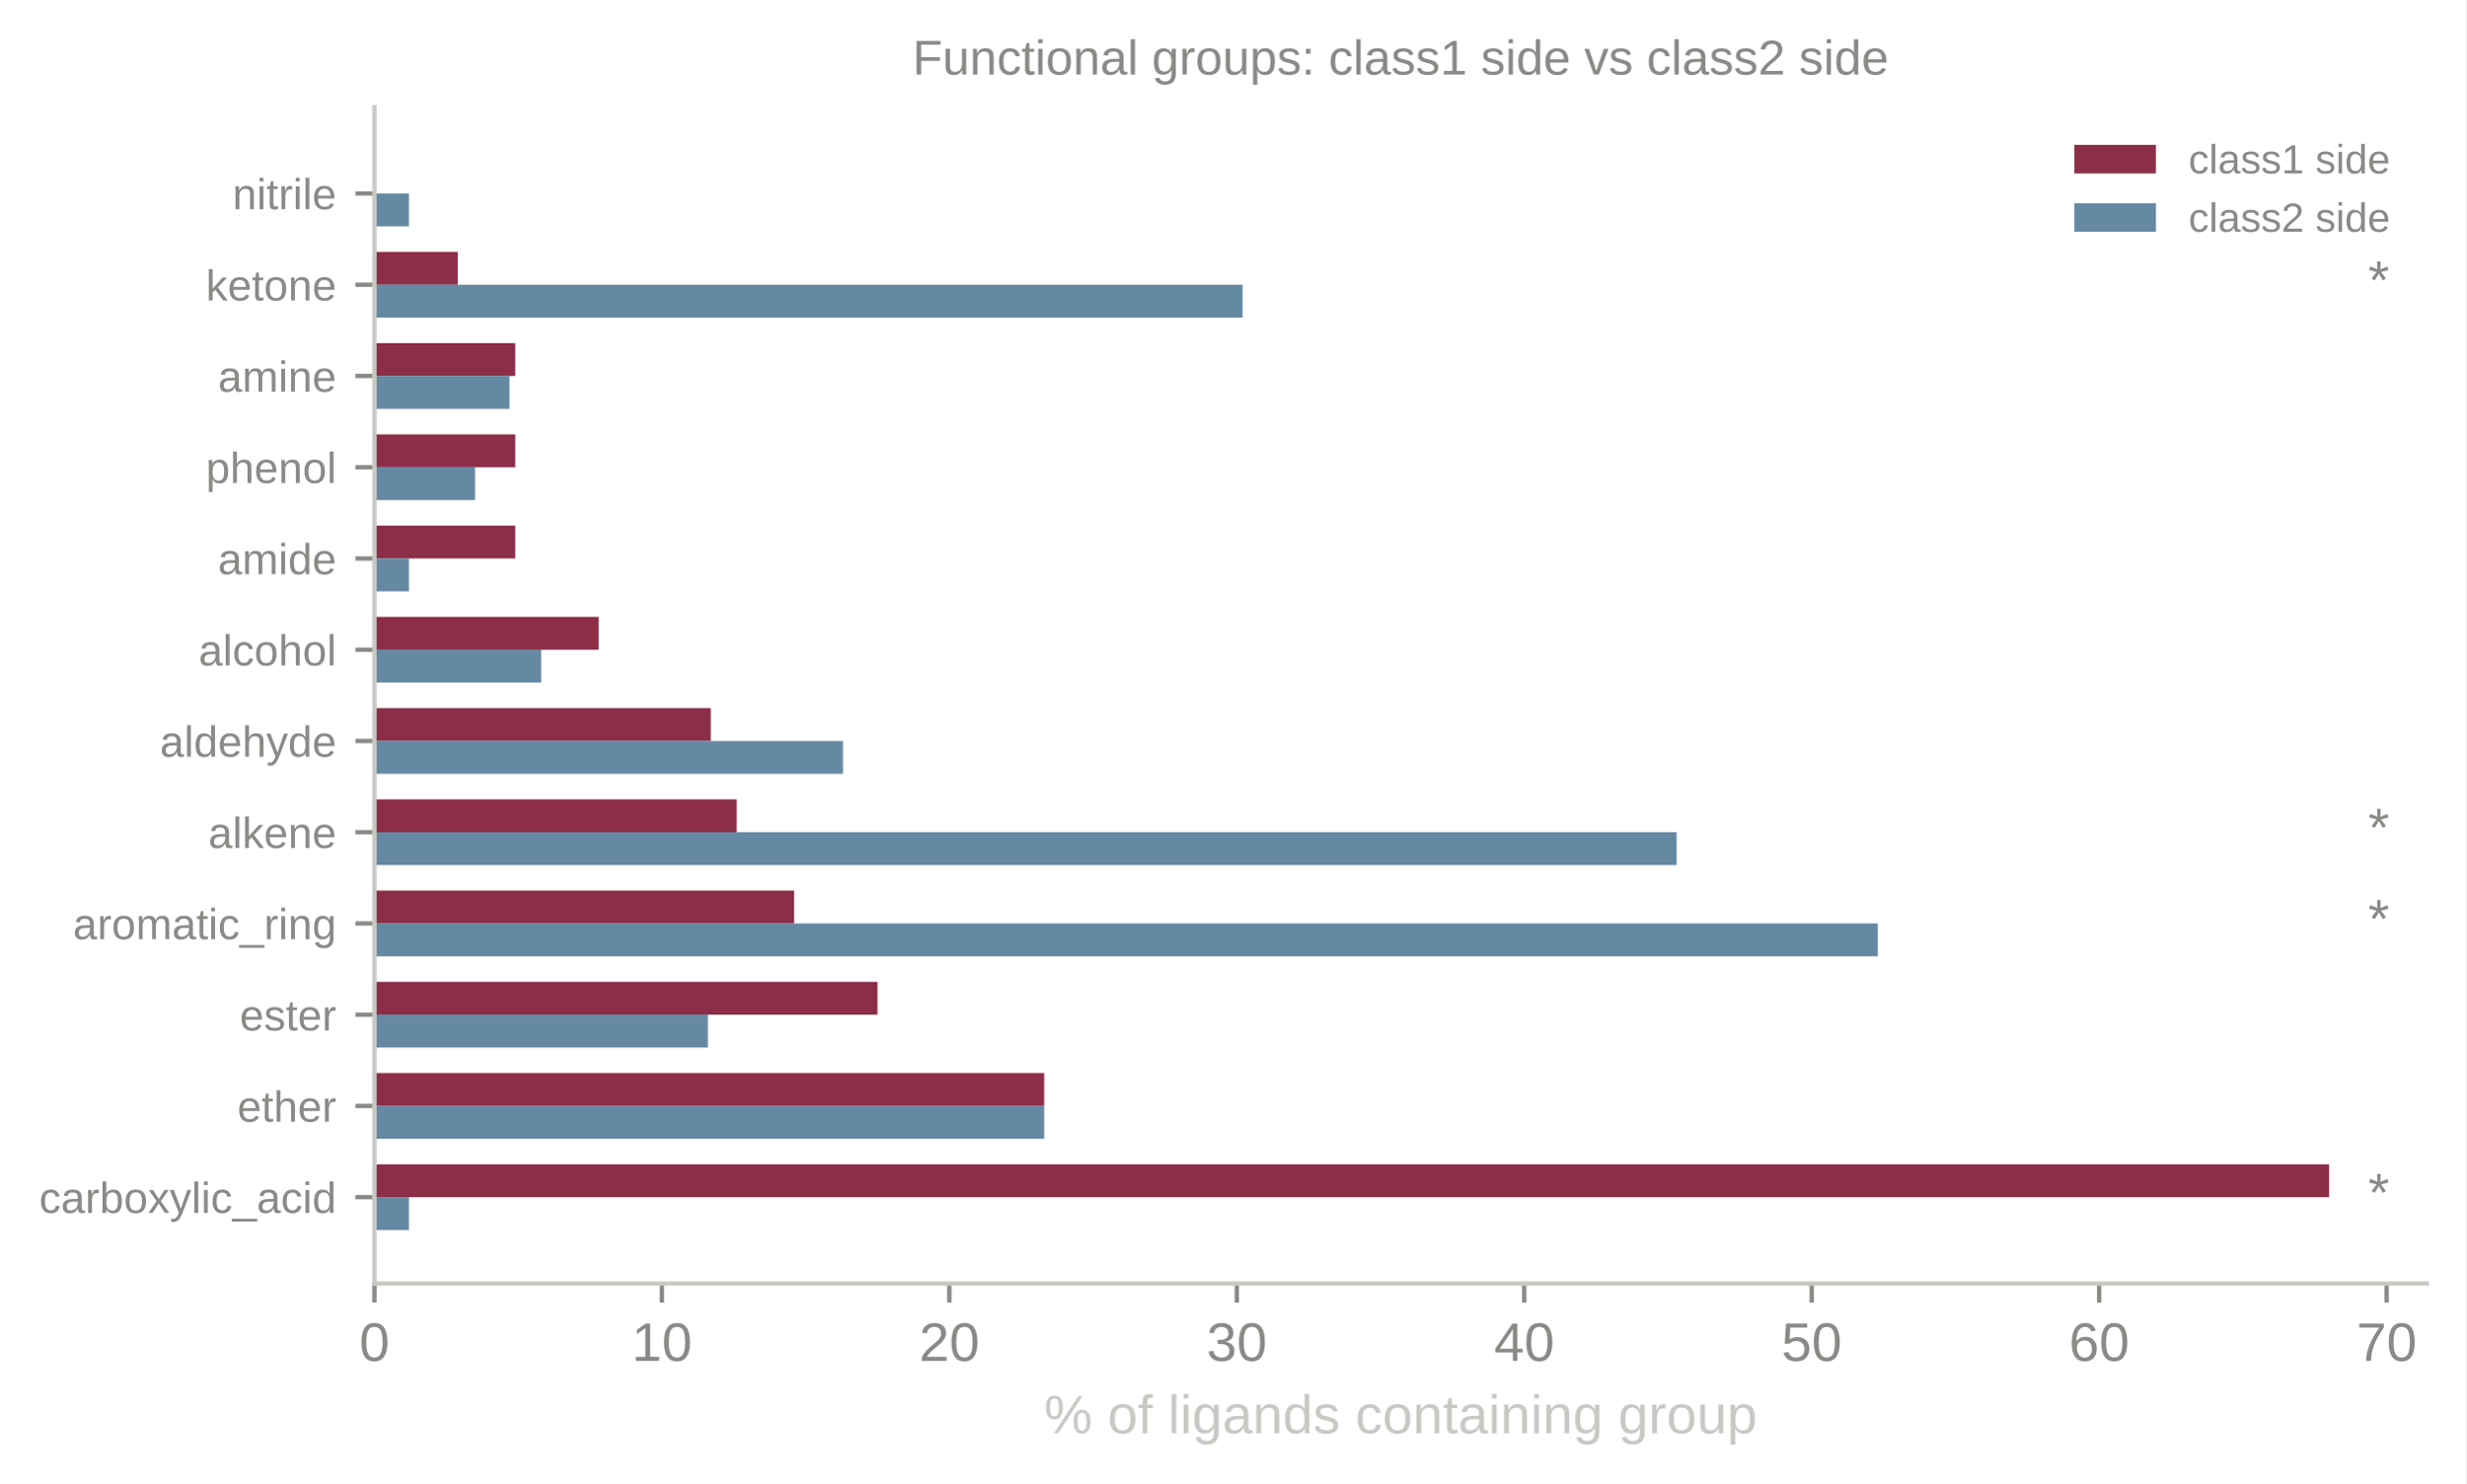
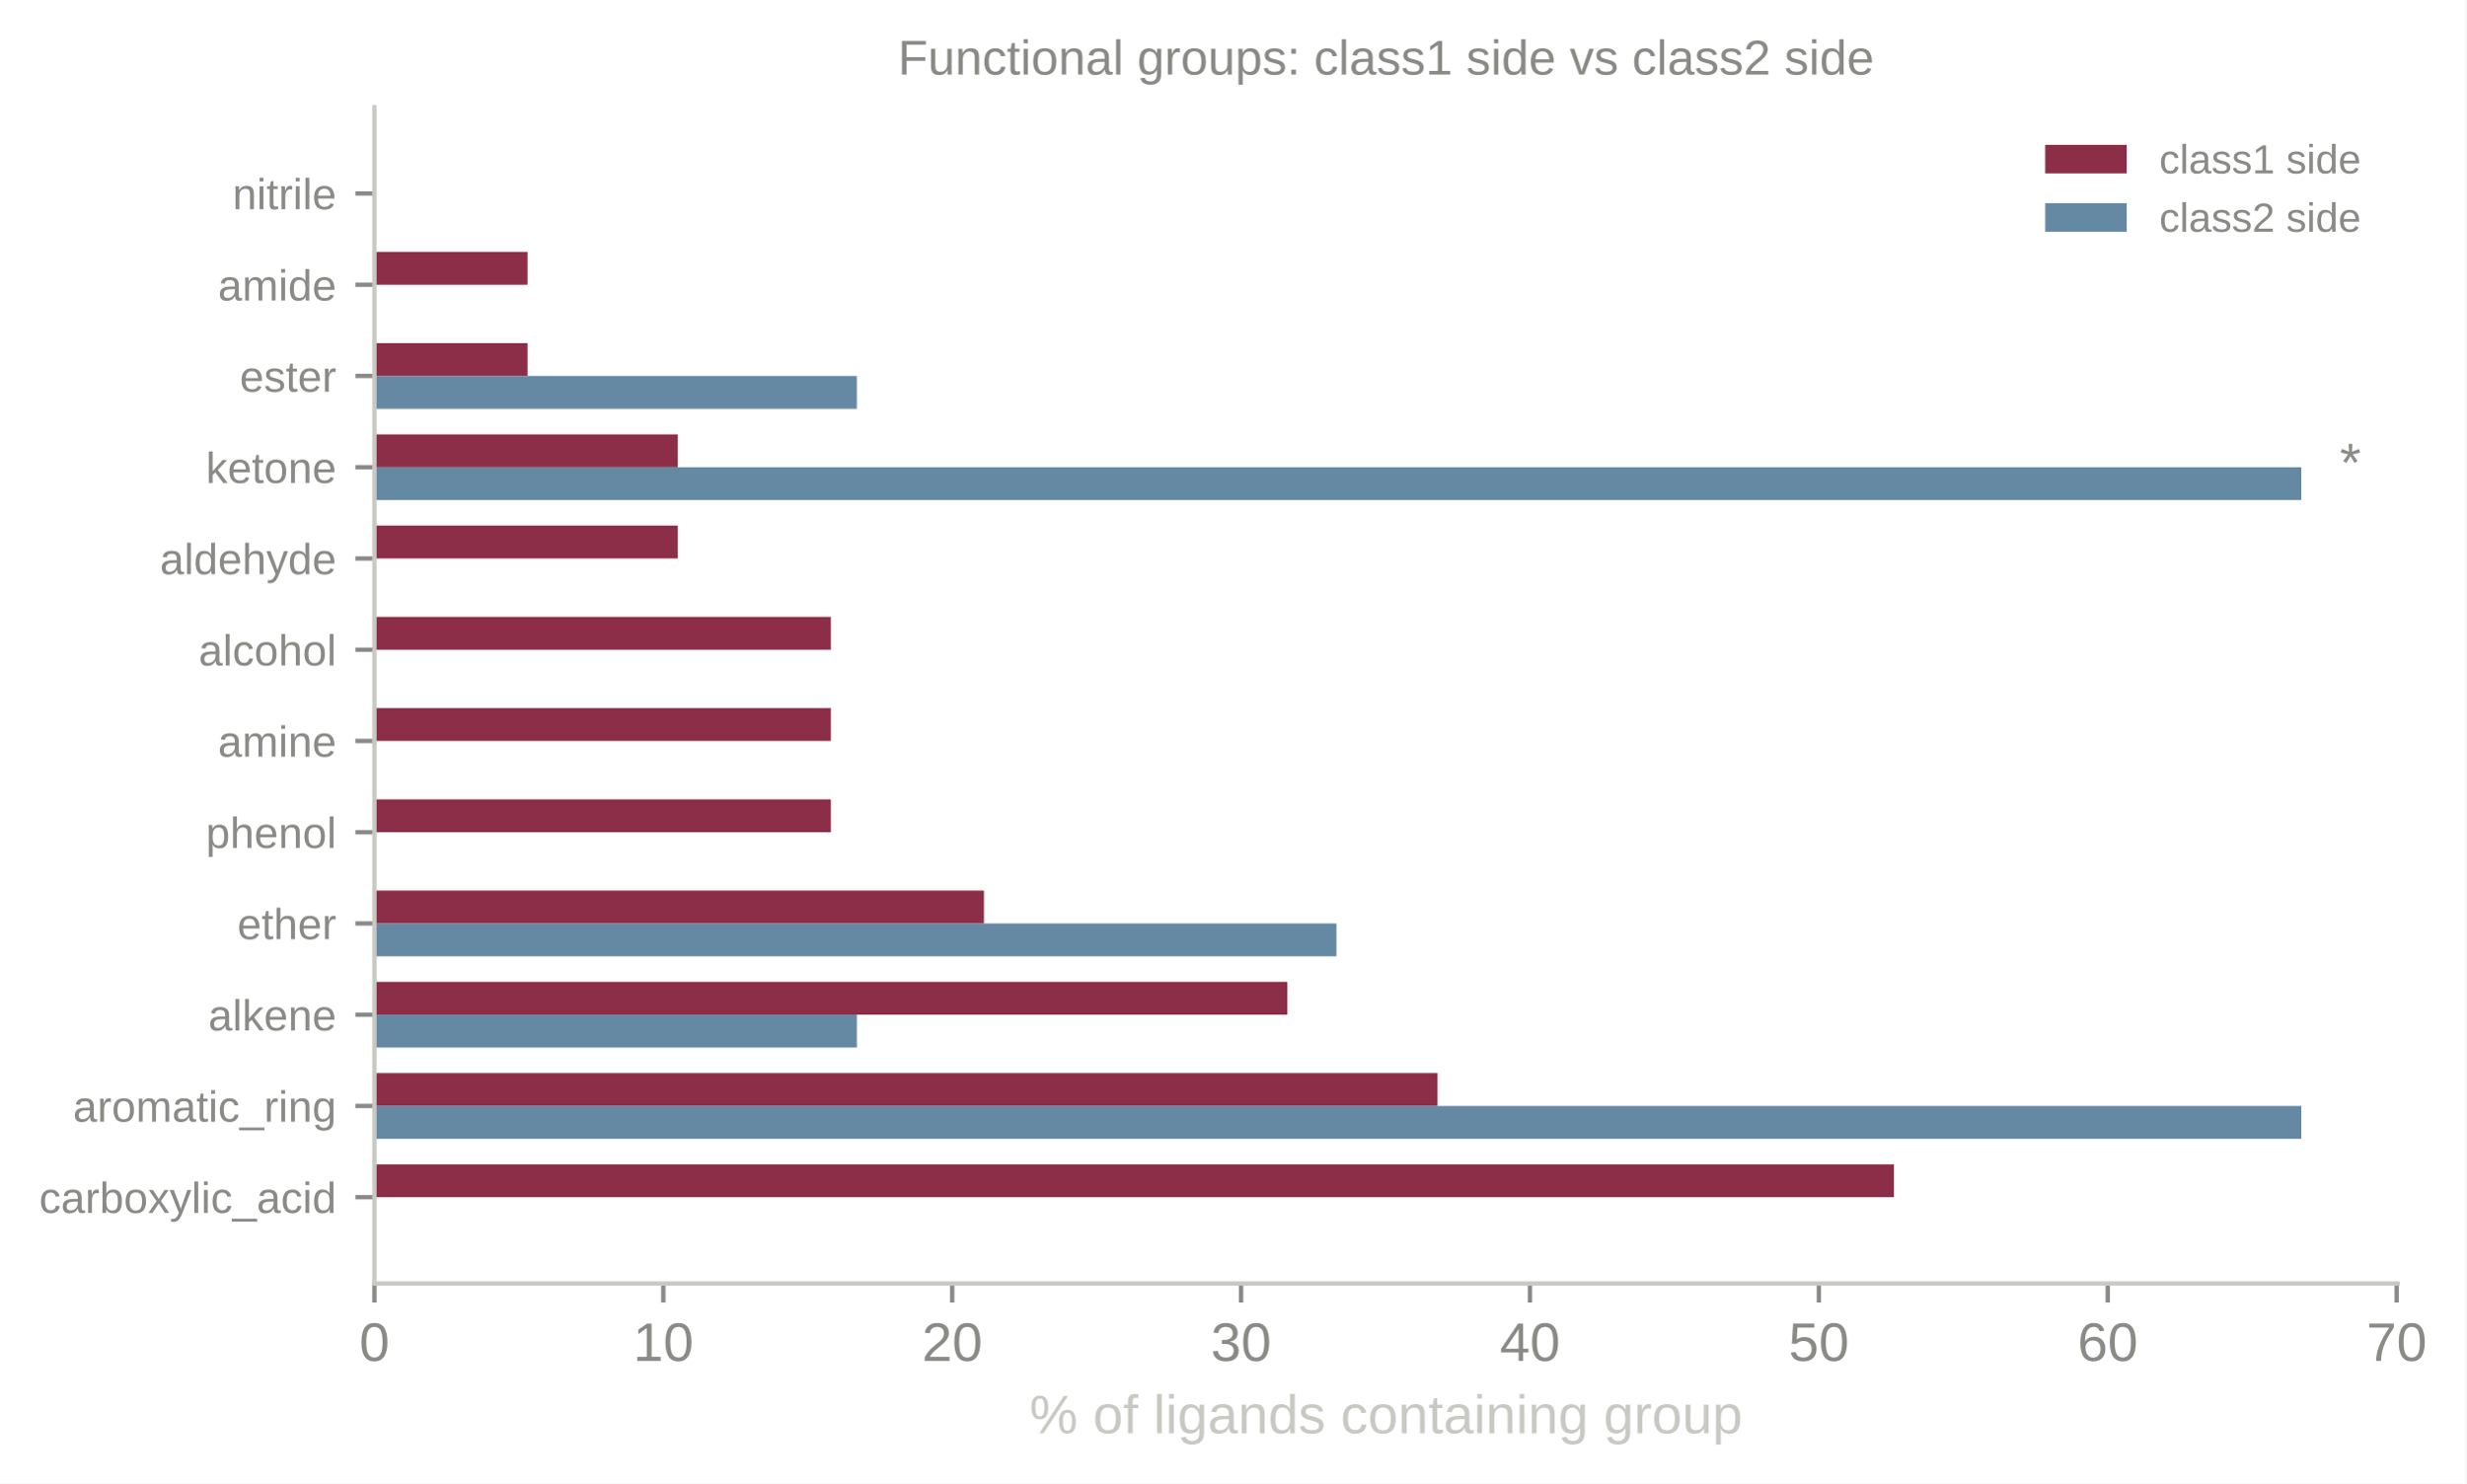
- <svg xmlns="http://www.w3.org/2000/svg" xmlns:xlink="http://www.w3.org/1999/xlink" width="453.719pt" height="273.086pt" viewBox="0 0 453.719 273.086" version="1.1">
+ <svg xmlns="http://www.w3.org/2000/svg" xmlns:xlink="http://www.w3.org/1999/xlink" width="453.722pt" height="273.086pt" viewBox="0 0 453.722 273.086" version="1.1">
  <defs>
    <style type="text/css">*{stroke-linejoin: round; stroke-linecap: butt}</style>
  </defs>
  <g id="figure_1">
    <g id="patch_1">
-       <path d="M 0 273.086  L 453.719 273.086  L 453.719 0  L 0 0  z " style="fill: #ffffff" />
+       <path d="M 0 273.086  L 453.722 273.086  L 453.722 0  L 0 0  z " style="fill: #ffffff" />
    </g>
    <g id="axes_1">
      <g id="patch_2">
-         <path d="M 68.889 236.242  L 446.519 236.242  L 446.519 19.722  L 68.889 19.722  z " style="fill: #ffffff" />
+         <path d="M 68.889 236.242  L 441.147 236.242  L 441.147 19.722  L 68.889 19.722  z " style="fill: #ffffff" />
      </g>
      <g id="patch_3">
-         <path d="M 68.889 220.354  L 428.536 220.354  L 428.536 214.308  L 68.889 214.308  z " clip-path="url(#p9d3d34d3ca)" style="fill: #7f1734; opacity: 0.9" />
+         <path d="M 68.889 220.354  L 348.475 220.354  L 348.475 214.308  L 68.889 214.308  z " clip-path="url(#p8c97a29b5f)" style="fill: #7f1734; opacity: 0.9" />
      </g>
      <g id="patch_4">
-         <path d="M 68.889 203.559  L 192.121 203.559  L 192.121 197.513  L 68.889 197.513  z " clip-path="url(#p9d3d34d3ca)" style="fill: #7f1734; opacity: 0.9" />
+         <path d="M 68.889 203.559  L 264.493 203.559  L 264.493 197.513  L 68.889 197.513  z " clip-path="url(#p8c97a29b5f)" style="fill: #7f1734; opacity: 0.9" />
      </g>
      <g id="patch_5">
-         <path d="M 68.889 186.764  L 161.445 186.764  L 161.445 180.718  L 68.889 180.718  z " clip-path="url(#p9d3d34d3ca)" style="fill: #7f1734; opacity: 0.9" />
+         <path d="M 68.889 186.764  L 236.853 186.764  L 236.853 180.718  L 68.889 180.718  z " clip-path="url(#p8c97a29b5f)" style="fill: #7f1734; opacity: 0.9" />
      </g>
      <g id="patch_6">
-         <path d="M 68.889 169.969  L 146.107 169.969  L 146.107 163.923  L 68.889 163.923  z " clip-path="url(#p9d3d34d3ca)" style="fill: #7f1734; opacity: 0.9" />
+         <path d="M 68.889 169.969  L 181.042 169.969  L 181.042 163.923  L 68.889 163.923  z " clip-path="url(#p8c97a29b5f)" style="fill: #7f1734; opacity: 0.9" />
      </g>
      <g id="patch_7">
-         <path d="M 68.889 153.175  L 135.529 153.175  L 135.529 147.128  L 68.889 147.128  z " clip-path="url(#p9d3d34d3ca)" style="fill: #7f1734; opacity: 0.9" />
+         <path d="M 68.889 153.175  L 152.871 153.175  L 152.871 147.128  L 68.889 147.128  z " clip-path="url(#p8c97a29b5f)" style="fill: #7f1734; opacity: 0.9" />
      </g>
      <g id="patch_8">
-         <path d="M 68.889 136.38  L 130.769 136.38  L 130.769 130.333  L 68.889 130.333  z " clip-path="url(#p9d3d34d3ca)" style="fill: #7f1734; opacity: 0.9" />
+         <path d="M 68.889 136.38  L 152.871 136.38  L 152.871 130.333  L 68.889 130.333  z " clip-path="url(#p8c97a29b5f)" style="fill: #7f1734; opacity: 0.9" />
      </g>
      <g id="patch_9">
-         <path d="M 68.889 119.585  L 110.142 119.585  L 110.142 113.539  L 68.889 113.539  z " clip-path="url(#p9d3d34d3ca)" style="fill: #7f1734; opacity: 0.9" />
+         <path d="M 68.889 119.585  L 152.871 119.585  L 152.871 113.539  L 68.889 113.539  z " clip-path="url(#p8c97a29b5f)" style="fill: #7f1734; opacity: 0.9" />
      </g>
      <g id="patch_10">
-         <path d="M 68.889 102.79  L 94.805 102.79  L 94.805 96.744  L 68.889 96.744  z " clip-path="url(#p9d3d34d3ca)" style="fill: #7f1734; opacity: 0.9" />
+         <path d="M 68.889 102.79  L 124.7 102.79  L 124.7 96.744  L 68.889 96.744  z " clip-path="url(#p8c97a29b5f)" style="fill: #7f1734; opacity: 0.9" />
      </g>
      <g id="patch_11">
-         <path d="M 68.889 85.995  L 94.805 85.995  L 94.805 79.949  L 68.889 79.949  z " clip-path="url(#p9d3d34d3ca)" style="fill: #7f1734; opacity: 0.9" />
+         <path d="M 68.889 85.995  L 124.7 85.995  L 124.7 79.949  L 68.889 79.949  z " clip-path="url(#p8c97a29b5f)" style="fill: #7f1734; opacity: 0.9" />
      </g>
      <g id="patch_12">
-         <path d="M 68.889 69.2  L 94.805 69.2  L 94.805 63.154  L 68.889 63.154  z " clip-path="url(#p9d3d34d3ca)" style="fill: #7f1734; opacity: 0.9" />
+         <path d="M 68.889 69.2  L 97.06 69.2  L 97.06 63.154  L 68.889 63.154  z " clip-path="url(#p8c97a29b5f)" style="fill: #7f1734; opacity: 0.9" />
      </g>
      <g id="patch_13">
-         <path d="M 68.889 52.405  L 84.227 52.405  L 84.227 46.359  L 68.889 46.359  z " clip-path="url(#p9d3d34d3ca)" style="fill: #7f1734; opacity: 0.9" />
+         <path d="M 68.889 52.405  L 97.06 52.405  L 97.06 46.359  L 68.889 46.359  z " clip-path="url(#p8c97a29b5f)" style="fill: #7f1734; opacity: 0.9" />
      </g>
      <g id="patch_14">
-         <path d="M 68.889 35.61  L 68.889 35.61  L 68.889 29.564  L 68.889 29.564  z " clip-path="url(#p9d3d34d3ca)" style="fill: #7f1734; opacity: 0.9" />
+         <path d="M 68.889 35.61  L 68.889 35.61  L 68.889 29.564  L 68.889 29.564  z " clip-path="url(#p8c97a29b5f)" style="fill: #7f1734; opacity: 0.9" />
      </g>
      <g id="patch_15">
-         <path d="M 68.889 226.4  L 75.235 226.4  L 75.235 220.354  L 68.889 220.354  z " clip-path="url(#p9d3d34d3ca)" style="fill: #557c99; opacity: 0.9" />
+         <path d="M 68.889 226.4  L 68.889 226.4  L 68.889 220.354  L 68.889 220.354  z " clip-path="url(#p8c97a29b5f)" style="fill: #557c99; opacity: 0.9" />
      </g>
      <g id="patch_16">
-         <path d="M 68.889 209.605  L 192.121 209.605  L 192.121 203.559  L 68.889 203.559  z " clip-path="url(#p9d3d34d3ca)" style="fill: #557c99; opacity: 0.9" />
+         <path d="M 68.889 209.605  L 423.421 209.605  L 423.421 203.559  L 68.889 203.559  z " clip-path="url(#p8c97a29b5f)" style="fill: #557c99; opacity: 0.9" />
      </g>
      <g id="patch_17">
-         <path d="M 68.889 192.811  L 130.24 192.811  L 130.24 186.764  L 68.889 186.764  z " clip-path="url(#p9d3d34d3ca)" style="fill: #557c99; opacity: 0.9" />
+         <path d="M 68.889 192.811  L 157.655 192.811  L 157.655 186.764  L 68.889 186.764  z " clip-path="url(#p8c97a29b5f)" style="fill: #557c99; opacity: 0.9" />
      </g>
      <g id="patch_18">
-         <path d="M 68.889 176.016  L 345.5 176.016  L 345.5 169.969  L 68.889 169.969  z " clip-path="url(#p9d3d34d3ca)" style="fill: #557c99; opacity: 0.9" />
+         <path d="M 68.889 176.016  L 245.889 176.016  L 245.889 169.969  L 68.889 169.969  z " clip-path="url(#p8c97a29b5f)" style="fill: #557c99; opacity: 0.9" />
      </g>
      <g id="patch_19">
-         <path d="M 68.889 159.221  L 308.478 159.221  L 308.478 153.175  L 68.889 153.175  z " clip-path="url(#p9d3d34d3ca)" style="fill: #557c99; opacity: 0.9" />
+         <path d="M 68.889 159.221  L 68.889 159.221  L 68.889 153.175  L 68.889 153.175  z " clip-path="url(#p8c97a29b5f)" style="fill: #557c99; opacity: 0.9" />
      </g>
      <g id="patch_20">
-         <path d="M 68.889 142.426  L 155.098 142.426  L 155.098 136.38  L 68.889 136.38  z " clip-path="url(#p9d3d34d3ca)" style="fill: #557c99; opacity: 0.9" />
+         <path d="M 68.889 142.426  L 68.889 142.426  L 68.889 136.38  L 68.889 136.38  z " clip-path="url(#p8c97a29b5f)" style="fill: #557c99; opacity: 0.9" />
      </g>
      <g id="patch_21">
-         <path d="M 68.889 125.631  L 99.565 125.631  L 99.565 119.585  L 68.889 119.585  z " clip-path="url(#p9d3d34d3ca)" style="fill: #557c99; opacity: 0.9" />
+         <path d="M 68.889 125.631  L 68.889 125.631  L 68.889 119.585  L 68.889 119.585  z " clip-path="url(#p8c97a29b5f)" style="fill: #557c99; opacity: 0.9" />
      </g>
      <g id="patch_22">
-         <path d="M 68.889 108.836  L 75.235 108.836  L 75.235 102.79  L 68.889 102.79  z " clip-path="url(#p9d3d34d3ca)" style="fill: #557c99; opacity: 0.9" />
+         <path d="M 68.889 108.836  L 68.889 108.836  L 68.889 102.79  L 68.889 102.79  z " clip-path="url(#p8c97a29b5f)" style="fill: #557c99; opacity: 0.9" />
      </g>
      <g id="patch_23">
-         <path d="M 68.889 92.041  L 87.4 92.041  L 87.4 85.995  L 68.889 85.995  z " clip-path="url(#p9d3d34d3ca)" style="fill: #557c99; opacity: 0.9" />
+         <path d="M 68.889 92.041  L 423.421 92.041  L 423.421 85.995  L 68.889 85.995  z " clip-path="url(#p8c97a29b5f)" style="fill: #557c99; opacity: 0.9" />
      </g>
      <g id="patch_24">
-         <path d="M 68.889 75.246  L 93.747 75.246  L 93.747 69.2  L 68.889 69.2  z " clip-path="url(#p9d3d34d3ca)" style="fill: #557c99; opacity: 0.9" />
+         <path d="M 68.889 75.246  L 157.655 75.246  L 157.655 69.2  L 68.889 69.2  z " clip-path="url(#p8c97a29b5f)" style="fill: #557c99; opacity: 0.9" />
      </g>
      <g id="patch_25">
-         <path d="M 68.889 58.451  L 228.615 58.451  L 228.615 52.405  L 68.889 52.405  z " clip-path="url(#p9d3d34d3ca)" style="fill: #557c99; opacity: 0.9" />
+         <path d="M 68.889 58.451  L 68.889 58.451  L 68.889 52.405  L 68.889 52.405  z " clip-path="url(#p8c97a29b5f)" style="fill: #557c99; opacity: 0.9" />
      </g>
      <g id="patch_26">
-         <path d="M 68.889 41.656  L 75.235 41.656  L 75.235 35.61  L 68.889 35.61  z " clip-path="url(#p9d3d34d3ca)" style="fill: #557c99; opacity: 0.9" />
+         <path d="M 68.889 41.656  L 68.889 41.656  L 68.889 35.61  L 68.889 35.61  z " clip-path="url(#p8c97a29b5f)" style="fill: #557c99; opacity: 0.9" />
      </g>
      <g id="matplotlib.axis_1">
        <g id="xtick_1">
          <g id="line2d_1">
            <defs>
-               <path id="mf5fd6372c0" d="M 0 0  L 0 3.5  " style="stroke: #8a8a86; stroke-width: 0.8" />
+               <path id="m9e728ed411" d="M 0 0  L 0 3.5  " style="stroke: #8a8a86; stroke-width: 0.8" />
            </defs>
            <g>
-               <use xlink:href="#mf5fd6372c0" x="68.889" y="236.242" style="fill: #8a8a86; stroke: #8a8a86; stroke-width: 0.8" />
+               <use xlink:href="#m9e728ed411" x="68.889" y="236.242" style="fill: #8a8a86; stroke: #8a8a86; stroke-width: 0.8" />
            </g>
          </g>
          <g id="text_1">
            <text style="font-size: 10px; font-family: 'Liberation Sans'; text-anchor: middle; fill: #8a8a86" x="68.889" y="250.489" transform="rotate(-0 68.88875 250.4891)">0</text>
          </g>
        </g>
        <g id="xtick_2">
          <g id="line2d_2">
            <g>
-               <use xlink:href="#mf5fd6372c0" x="121.778" y="236.242" style="fill: #8a8a86; stroke: #8a8a86; stroke-width: 0.8" />
+               <use xlink:href="#m9e728ed411" x="122.042" y="236.242" style="fill: #8a8a86; stroke: #8a8a86; stroke-width: 0.8" />
            </g>
          </g>
          <g id="text_2">
-             <text style="font-size: 10px; font-family: 'Liberation Sans'; text-anchor: middle; fill: #8a8a86" x="121.778" y="250.489" transform="rotate(-0 121.7781 250.4891)">10</text>
+             <text style="font-size: 10px; font-family: 'Liberation Sans'; text-anchor: middle; fill: #8a8a86" x="122.042" y="250.489" transform="rotate(-0 122.042 250.4891)">10</text>
          </g>
        </g>
        <g id="xtick_3">
          <g id="line2d_3">
            <g>
-               <use xlink:href="#mf5fd6372c0" x="174.667" y="236.242" style="fill: #8a8a86; stroke: #8a8a86; stroke-width: 0.8" />
+               <use xlink:href="#m9e728ed411" x="175.195" y="236.242" style="fill: #8a8a86; stroke: #8a8a86; stroke-width: 0.8" />
            </g>
          </g>
          <g id="text_3">
-             <text style="font-size: 10px; font-family: 'Liberation Sans'; text-anchor: middle; fill: #8a8a86" x="174.667" y="250.489" transform="rotate(-0 174.6675 250.4891)">20</text>
+             <text style="font-size: 10px; font-family: 'Liberation Sans'; text-anchor: middle; fill: #8a8a86" x="175.195" y="250.489" transform="rotate(-0 175.1952 250.4891)">20</text>
          </g>
        </g>
        <g id="xtick_4">
          <g id="line2d_4">
            <g>
-               <use xlink:href="#mf5fd6372c0" x="227.557" y="236.242" style="fill: #8a8a86; stroke: #8a8a86; stroke-width: 0.8" />
+               <use xlink:href="#m9e728ed411" x="228.348" y="236.242" style="fill: #8a8a86; stroke: #8a8a86; stroke-width: 0.8" />
            </g>
          </g>
          <g id="text_4">
-             <text style="font-size: 10px; font-family: 'Liberation Sans'; text-anchor: middle; fill: #8a8a86" x="227.557" y="250.489" transform="rotate(-0 227.5568 250.4891)">30</text>
+             <text style="font-size: 10px; font-family: 'Liberation Sans'; text-anchor: middle; fill: #8a8a86" x="228.348" y="250.489" transform="rotate(-0 228.3484 250.4891)">30</text>
          </g>
        </g>
        <g id="xtick_5">
          <g id="line2d_5">
            <g>
-               <use xlink:href="#mf5fd6372c0" x="280.446" y="236.242" style="fill: #8a8a86; stroke: #8a8a86; stroke-width: 0.8" />
+               <use xlink:href="#m9e728ed411" x="281.502" y="236.242" style="fill: #8a8a86; stroke: #8a8a86; stroke-width: 0.8" />
            </g>
          </g>
          <g id="text_5">
-             <text style="font-size: 10px; font-family: 'Liberation Sans'; text-anchor: middle; fill: #8a8a86" x="280.446" y="250.489" transform="rotate(-0 280.4462 250.4891)">40</text>
+             <text style="font-size: 10px; font-family: 'Liberation Sans'; text-anchor: middle; fill: #8a8a86" x="281.502" y="250.489" transform="rotate(-0 281.5016 250.4891)">40</text>
          </g>
        </g>
        <g id="xtick_6">
          <g id="line2d_6">
            <g>
-               <use xlink:href="#mf5fd6372c0" x="333.336" y="236.242" style="fill: #8a8a86; stroke: #8a8a86; stroke-width: 0.8" />
+               <use xlink:href="#m9e728ed411" x="334.655" y="236.242" style="fill: #8a8a86; stroke: #8a8a86; stroke-width: 0.8" />
            </g>
          </g>
          <g id="text_6">
-             <text style="font-size: 10px; font-family: 'Liberation Sans'; text-anchor: middle; fill: #8a8a86" x="333.336" y="250.489" transform="rotate(-0 333.3355 250.4891)">50</text>
+             <text style="font-size: 10px; font-family: 'Liberation Sans'; text-anchor: middle; fill: #8a8a86" x="334.655" y="250.489" transform="rotate(-0 334.6548 250.4891)">50</text>
          </g>
        </g>
        <g id="xtick_7">
          <g id="line2d_7">
            <g>
-               <use xlink:href="#mf5fd6372c0" x="386.225" y="236.242" style="fill: #8a8a86; stroke: #8a8a86; stroke-width: 0.8" />
+               <use xlink:href="#m9e728ed411" x="387.808" y="236.242" style="fill: #8a8a86; stroke: #8a8a86; stroke-width: 0.8" />
            </g>
          </g>
          <g id="text_7">
-             <text style="font-size: 10px; font-family: 'Liberation Sans'; text-anchor: middle; fill: #8a8a86" x="386.225" y="250.489" transform="rotate(-0 386.2249 250.4891)">60</text>
+             <text style="font-size: 10px; font-family: 'Liberation Sans'; text-anchor: middle; fill: #8a8a86" x="387.808" y="250.489" transform="rotate(-0 387.808 250.4891)">60</text>
          </g>
        </g>
        <g id="xtick_8">
          <g id="line2d_8">
            <g>
-               <use xlink:href="#mf5fd6372c0" x="439.114" y="236.242" style="fill: #8a8a86; stroke: #8a8a86; stroke-width: 0.8" />
+               <use xlink:href="#m9e728ed411" x="440.961" y="236.242" style="fill: #8a8a86; stroke: #8a8a86; stroke-width: 0.8" />
            </g>
          </g>
          <g id="text_8">
-             <text style="font-size: 10px; font-family: 'Liberation Sans'; text-anchor: middle; fill: #8a8a86" x="439.114" y="250.489" transform="rotate(-0 439.1142 250.4891)">70</text>
+             <text style="font-size: 10px; font-family: 'Liberation Sans'; text-anchor: middle; fill: #8a8a86" x="440.961" y="250.489" transform="rotate(-0 440.9612 250.4891)">70</text>
          </g>
        </g>
        <g id="text_9">
-           <text style="font-size: 10px; font-family: 'Liberation Sans'; text-anchor: middle; fill: #c9c9c4" x="257.704" y="263.811" transform="rotate(-0 257.7038 263.8109)">% of ligands containing group</text>
+           <text style="font-size: 10px; font-family: 'Liberation Sans'; text-anchor: middle; fill: #c9c9c4" x="255.018" y="263.811" transform="rotate(-0 255.018 263.8109)">% of ligands containing group</text>
        </g>
      </g>
      <g id="matplotlib.axis_2">
        <g id="ytick_1">
          <g id="line2d_9">
            <defs>
-               <path id="md0fc2b9495" d="M 0 0  L -3.5 0  " style="stroke: #8a8a86; stroke-width: 0.8" />
+               <path id="me6d4943e78" d="M 0 0  L -3.5 0  " style="stroke: #8a8a86; stroke-width: 0.8" />
            </defs>
            <g>
-               <use xlink:href="#md0fc2b9495" x="68.889" y="220.354" style="fill: #8a8a86; stroke: #8a8a86; stroke-width: 0.8" />
+               <use xlink:href="#me6d4943e78" x="68.889" y="220.354" style="fill: #8a8a86; stroke: #8a8a86; stroke-width: 0.8" />
            </g>
          </g>
          <g id="text_10">
            <text style="font-size: 8px; font-family: 'Liberation Sans'; text-anchor: end; fill: #8a8a86" x="61.889" y="223.253" transform="rotate(-0 61.88875 223.253)">carboxylic_acid</text>
          </g>
        </g>
        <g id="ytick_2">
          <g id="line2d_10">
            <g>
-               <use xlink:href="#md0fc2b9495" x="68.889" y="203.559" style="fill: #8a8a86; stroke: #8a8a86; stroke-width: 0.8" />
+               <use xlink:href="#me6d4943e78" x="68.889" y="203.559" style="fill: #8a8a86; stroke: #8a8a86; stroke-width: 0.8" />
            </g>
          </g>
          <g id="text_11">
-             <text style="font-size: 8px; font-family: 'Liberation Sans'; text-anchor: end; fill: #8a8a86" x="61.889" y="206.458" transform="rotate(-0 61.88875 206.458)">ether</text>
+             <text style="font-size: 8px; font-family: 'Liberation Sans'; text-anchor: end; fill: #8a8a86" x="61.889" y="206.458" transform="rotate(-0 61.88875 206.458)">aromatic_ring</text>
          </g>
        </g>
        <g id="ytick_3">
          <g id="line2d_11">
            <g>
-               <use xlink:href="#md0fc2b9495" x="68.889" y="186.764" style="fill: #8a8a86; stroke: #8a8a86; stroke-width: 0.8" />
+               <use xlink:href="#me6d4943e78" x="68.889" y="186.764" style="fill: #8a8a86; stroke: #8a8a86; stroke-width: 0.8" />
            </g>
          </g>
          <g id="text_12">
-             <text style="font-size: 8px; font-family: 'Liberation Sans'; text-anchor: end; fill: #8a8a86" x="61.889" y="189.663" transform="rotate(-0 61.88875 189.6631)">ester</text>
+             <text style="font-size: 8px; font-family: 'Liberation Sans'; text-anchor: end; fill: #8a8a86" x="61.889" y="189.663" transform="rotate(-0 61.88875 189.6631)">alkene</text>
          </g>
        </g>
        <g id="ytick_4">
          <g id="line2d_12">
            <g>
-               <use xlink:href="#md0fc2b9495" x="68.889" y="169.969" style="fill: #8a8a86; stroke: #8a8a86; stroke-width: 0.8" />
+               <use xlink:href="#me6d4943e78" x="68.889" y="169.969" style="fill: #8a8a86; stroke: #8a8a86; stroke-width: 0.8" />
            </g>
          </g>
          <g id="text_13">
-             <text style="font-size: 8px; font-family: 'Liberation Sans'; text-anchor: end; fill: #8a8a86" x="61.889" y="172.868" transform="rotate(-0 61.88875 172.8682)">aromatic_ring</text>
+             <text style="font-size: 8px; font-family: 'Liberation Sans'; text-anchor: end; fill: #8a8a86" x="61.889" y="172.868" transform="rotate(-0 61.88875 172.8682)">ether</text>
          </g>
        </g>
        <g id="ytick_5">
          <g id="line2d_13">
            <g>
-               <use xlink:href="#md0fc2b9495" x="68.889" y="153.175" style="fill: #8a8a86; stroke: #8a8a86; stroke-width: 0.8" />
+               <use xlink:href="#me6d4943e78" x="68.889" y="153.175" style="fill: #8a8a86; stroke: #8a8a86; stroke-width: 0.8" />
            </g>
          </g>
          <g id="text_14">
-             <text style="font-size: 8px; font-family: 'Liberation Sans'; text-anchor: end; fill: #8a8a86" x="61.889" y="156.073" transform="rotate(-0 61.88875 156.0733)">alkene</text>
+             <text style="font-size: 8px; font-family: 'Liberation Sans'; text-anchor: end; fill: #8a8a86" x="61.889" y="156.073" transform="rotate(-0 61.88875 156.0733)">phenol</text>
          </g>
        </g>
        <g id="ytick_6">
          <g id="line2d_14">
            <g>
-               <use xlink:href="#md0fc2b9495" x="68.889" y="136.38" style="fill: #8a8a86; stroke: #8a8a86; stroke-width: 0.8" />
+               <use xlink:href="#me6d4943e78" x="68.889" y="136.38" style="fill: #8a8a86; stroke: #8a8a86; stroke-width: 0.8" />
            </g>
          </g>
          <g id="text_15">
-             <text style="font-size: 8px; font-family: 'Liberation Sans'; text-anchor: end; fill: #8a8a86" x="61.889" y="139.278" transform="rotate(-0 61.88875 139.2784)">aldehyde</text>
+             <text style="font-size: 8px; font-family: 'Liberation Sans'; text-anchor: end; fill: #8a8a86" x="61.889" y="139.278" transform="rotate(-0 61.88875 139.2784)">amine</text>
          </g>
        </g>
        <g id="ytick_7">
          <g id="line2d_15">
            <g>
-               <use xlink:href="#md0fc2b9495" x="68.889" y="119.585" style="fill: #8a8a86; stroke: #8a8a86; stroke-width: 0.8" />
+               <use xlink:href="#me6d4943e78" x="68.889" y="119.585" style="fill: #8a8a86; stroke: #8a8a86; stroke-width: 0.8" />
            </g>
          </g>
          <g id="text_16">
            <text style="font-size: 8px; font-family: 'Liberation Sans'; text-anchor: end; fill: #8a8a86" x="61.889" y="122.483" transform="rotate(-0 61.88875 122.4835)">alcohol</text>
          </g>
        </g>
        <g id="ytick_8">
          <g id="line2d_16">
            <g>
-               <use xlink:href="#md0fc2b9495" x="68.889" y="102.79" style="fill: #8a8a86; stroke: #8a8a86; stroke-width: 0.8" />
+               <use xlink:href="#me6d4943e78" x="68.889" y="102.79" style="fill: #8a8a86; stroke: #8a8a86; stroke-width: 0.8" />
            </g>
          </g>
          <g id="text_17">
-             <text style="font-size: 8px; font-family: 'Liberation Sans'; text-anchor: end; fill: #8a8a86" x="61.889" y="105.689" transform="rotate(-0 61.88875 105.6886)">amide</text>
+             <text style="font-size: 8px; font-family: 'Liberation Sans'; text-anchor: end; fill: #8a8a86" x="61.889" y="105.689" transform="rotate(-0 61.88875 105.6886)">aldehyde</text>
          </g>
        </g>
        <g id="ytick_9">
          <g id="line2d_17">
            <g>
-               <use xlink:href="#md0fc2b9495" x="68.889" y="85.995" style="fill: #8a8a86; stroke: #8a8a86; stroke-width: 0.8" />
+               <use xlink:href="#me6d4943e78" x="68.889" y="85.995" style="fill: #8a8a86; stroke: #8a8a86; stroke-width: 0.8" />
            </g>
          </g>
          <g id="text_18">
-             <text style="font-size: 8px; font-family: 'Liberation Sans'; text-anchor: end; fill: #8a8a86" x="61.889" y="88.894" transform="rotate(-0 61.88875 88.89366)">phenol</text>
+             <text style="font-size: 8px; font-family: 'Liberation Sans'; text-anchor: end; fill: #8a8a86" x="61.889" y="88.894" transform="rotate(-0 61.88875 88.89366)">ketone</text>
          </g>
        </g>
        <g id="ytick_10">
          <g id="line2d_18">
            <g>
-               <use xlink:href="#md0fc2b9495" x="68.889" y="69.2" style="fill: #8a8a86; stroke: #8a8a86; stroke-width: 0.8" />
+               <use xlink:href="#me6d4943e78" x="68.889" y="69.2" style="fill: #8a8a86; stroke: #8a8a86; stroke-width: 0.8" />
            </g>
          </g>
          <g id="text_19">
-             <text style="font-size: 8px; font-family: 'Liberation Sans'; text-anchor: end; fill: #8a8a86" x="61.889" y="72.099" transform="rotate(-0 61.88875 72.09875)">amine</text>
+             <text style="font-size: 8px; font-family: 'Liberation Sans'; text-anchor: end; fill: #8a8a86" x="61.889" y="72.099" transform="rotate(-0 61.88875 72.09875)">ester</text>
          </g>
        </g>
        <g id="ytick_11">
          <g id="line2d_19">
            <g>
-               <use xlink:href="#md0fc2b9495" x="68.889" y="52.405" style="fill: #8a8a86; stroke: #8a8a86; stroke-width: 0.8" />
+               <use xlink:href="#me6d4943e78" x="68.889" y="52.405" style="fill: #8a8a86; stroke: #8a8a86; stroke-width: 0.8" />
            </g>
          </g>
          <g id="text_20">
-             <text style="font-size: 8px; font-family: 'Liberation Sans'; text-anchor: end; fill: #8a8a86" x="61.889" y="55.304" transform="rotate(-0 61.88875 55.30383)">ketone</text>
+             <text style="font-size: 8px; font-family: 'Liberation Sans'; text-anchor: end; fill: #8a8a86" x="61.889" y="55.304" transform="rotate(-0 61.88875 55.30383)">amide</text>
          </g>
        </g>
        <g id="ytick_12">
          <g id="line2d_20">
            <g>
-               <use xlink:href="#md0fc2b9495" x="68.889" y="35.61" style="fill: #8a8a86; stroke: #8a8a86; stroke-width: 0.8" />
+               <use xlink:href="#me6d4943e78" x="68.889" y="35.61" style="fill: #8a8a86; stroke: #8a8a86; stroke-width: 0.8" />
            </g>
          </g>
          <g id="text_21">
            <text style="font-size: 8px; font-family: 'Liberation Sans'; text-anchor: end; fill: #8a8a86" x="61.889" y="38.509" transform="rotate(-0 61.88875 38.50892)">nitrile</text>
          </g>
        </g>
      </g>
      <g id="patch_27">
        <path d="M 68.889 236.242  L 68.889 19.722  " style="fill: none; stroke: #c9c9c4; stroke-width: 0.8; stroke-linejoin: miter; stroke-linecap: square" />
      </g>
      <g id="patch_28">
-         <path d="M 68.889 236.242  L 446.519 236.242  " style="fill: none; stroke: #c9c9c4; stroke-width: 0.8; stroke-linejoin: miter; stroke-linecap: square" />
+         <path d="M 68.889 236.242  L 441.147 236.242  " style="fill: none; stroke: #c9c9c4; stroke-width: 0.8; stroke-linejoin: miter; stroke-linecap: square" />
      </g>
      <g id="text_22">
-         <text style="font-size: 10px; font-family: 'Liberation Sans'; text-anchor: start; fill: #8a8a86" x="435.729" y="222.94" transform="rotate(-0 435.7293 222.9401)">*</text>
+         <text style="font-size: 10px; font-family: 'Liberation Sans'; text-anchor: start; fill: #8a8a86" x="430.511" y="88.581" transform="rotate(-0 430.5113 88.58085)">*</text>
      </g>
      <g id="text_23">
-         <text style="font-size: 10px; font-family: 'Liberation Sans'; text-anchor: start; fill: #8a8a86" x="435.729" y="172.555" transform="rotate(-0 435.7293 172.5554)">*</text>
-       </g>
-       <g id="text_24">
-         <text style="font-size: 10px; font-family: 'Liberation Sans'; text-anchor: start; fill: #8a8a86" x="435.729" y="155.76" transform="rotate(-0 435.7293 155.7605)">*</text>
-       </g>
-       <g id="text_25">
-         <text style="font-size: 10px; font-family: 'Liberation Sans'; text-anchor: start; fill: #8a8a86" x="435.729" y="54.991" transform="rotate(-0 435.7293 54.99102)">*</text>
-       </g>
-       <g id="text_26">
-         <text style="font-size: 9px; font-family: 'Liberation Sans'; text-anchor: middle; fill: #8a8a86" x="257.704" y="13.722" transform="rotate(-0 257.7038 13.72219)">Functional groups: class1 side vs class2 side</text>
+         <text style="font-size: 9px; font-family: 'Liberation Sans'; text-anchor: middle; fill: #8a8a86" x="255.018" y="13.722" transform="rotate(-0 255.018 13.72219)">Functional groups: class1 side vs class2 side</text>
      </g>
      <g id="legend_1">
        <g id="patch_29">
-           <path d="M 381.67 31.907  L 396.67 31.907  L 396.67 26.657  L 381.67 26.657  z " style="fill: #7f1734; opacity: 0.9" />
-         </g>
-         <g id="text_27">
-           <text style="font-size: 7.5px; font-family: 'Liberation Sans'; text-anchor: start; fill: #8a8a86" x="402.67" y="31.907" transform="rotate(-0 402.6695 31.90734)">class1 side</text>
+           <path d="M 376.298 31.907  L 391.298 31.907  L 391.298 26.657  L 376.298 26.657  z " style="fill: #7f1734; opacity: 0.9" />
+         </g>
+         <g id="text_24">
+           <text style="font-size: 7.5px; font-family: 'Liberation Sans'; text-anchor: start; fill: #8a8a86" x="397.298" y="31.907" transform="rotate(-0 397.298 31.90734)">class1 side</text>
        </g>
        <g id="patch_30">
-           <path d="M 381.67 42.649  L 396.67 42.649  L 396.67 37.399  L 381.67 37.399  z " style="fill: #557c99; opacity: 0.9" />
-         </g>
-         <g id="text_28">
-           <text style="font-size: 7.5px; font-family: 'Liberation Sans'; text-anchor: start; fill: #8a8a86" x="402.67" y="42.649" transform="rotate(-0 402.6695 42.64875)">class2 side</text>
+           <path d="M 376.298 42.649  L 391.298 42.649  L 391.298 37.399  L 376.298 37.399  z " style="fill: #557c99; opacity: 0.9" />
+         </g>
+         <g id="text_25">
+           <text style="font-size: 7.5px; font-family: 'Liberation Sans'; text-anchor: start; fill: #8a8a86" x="397.298" y="42.649" transform="rotate(-0 397.298 42.64875)">class2 side</text>
        </g>
      </g>
    </g>
  </g>
  <defs>
-     <clipPath id="p9d3d34d3ca">
-       <rect x="68.889" y="19.722" width="377.63" height="216.52" />
+     <clipPath id="p8c97a29b5f">
+       <rect x="68.889" y="19.722" width="372.258" height="216.52" />
    </clipPath>
  </defs>
</svg>
